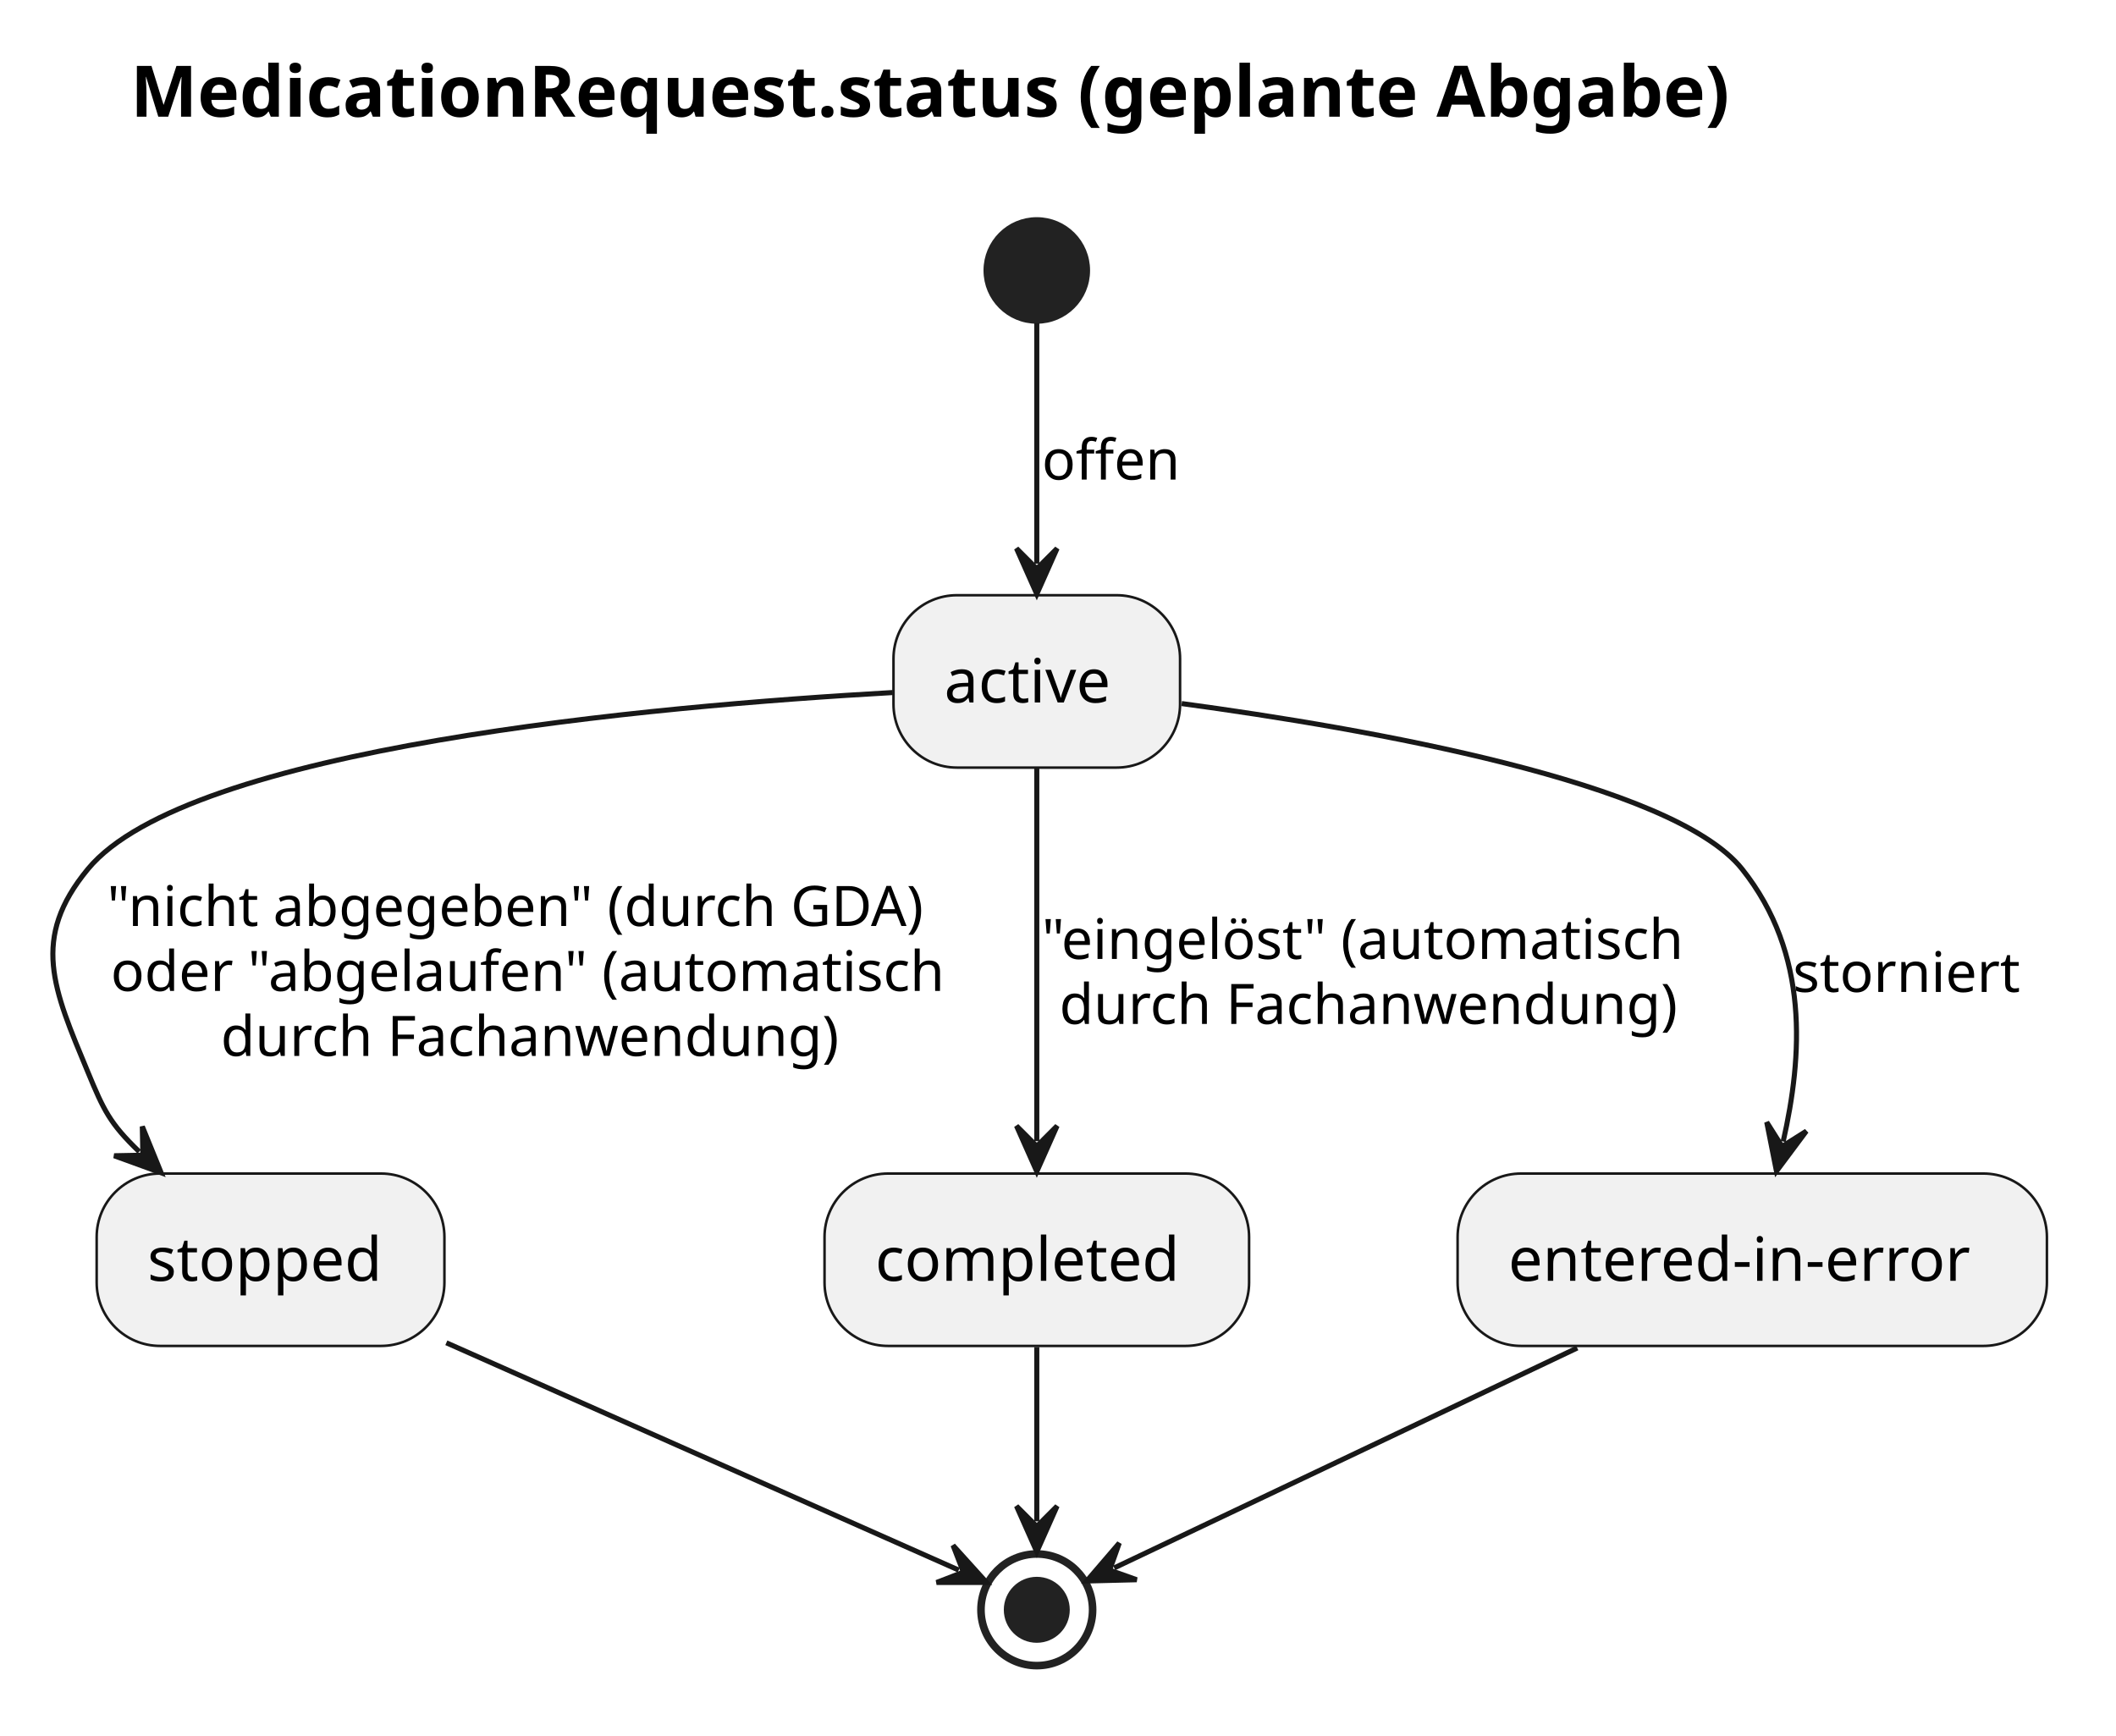
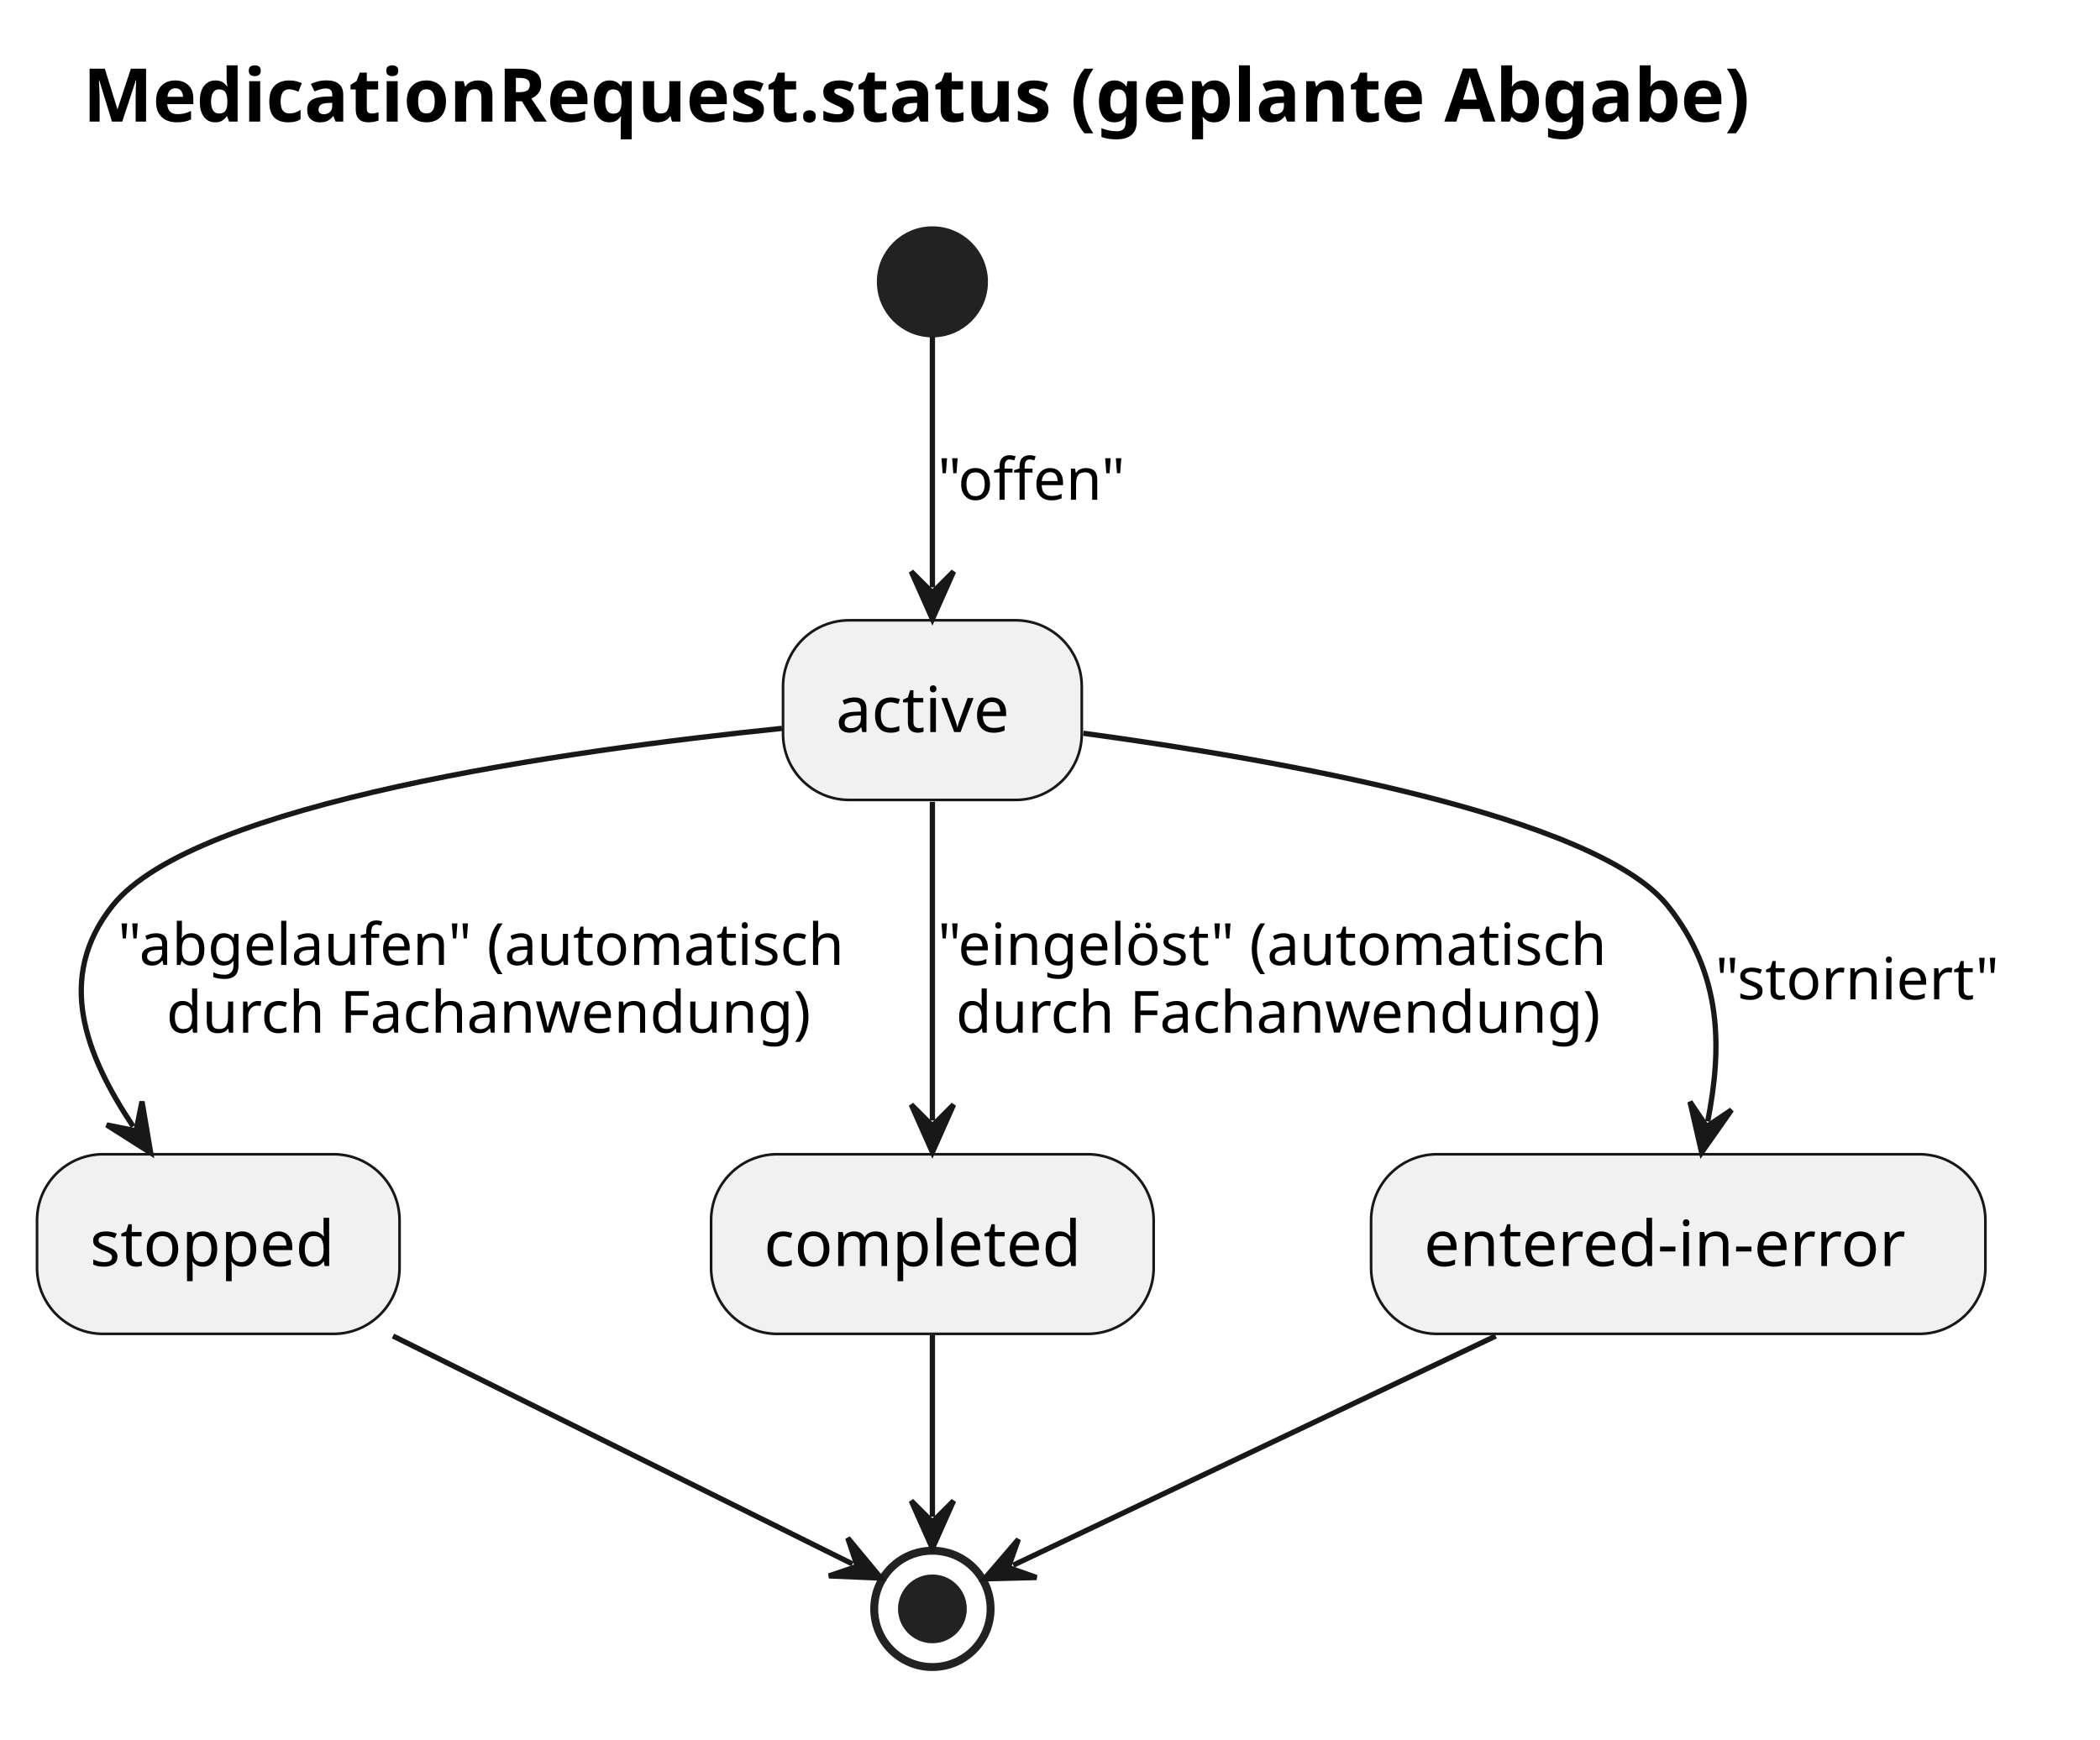
- <svg xmlns="http://www.w3.org/2000/svg" contentStyleType="text/css" data-diagram-type="ACTIVITY" height="342px" preserveAspectRatio="none" style="width:417px;height:342px;background:#FFFFFF;" version="1.1" viewBox="0 0 417 342" width="417px" zoomAndPan="magnify">
+ <svg xmlns="http://www.w3.org/2000/svg" contentStyleType="text/css" data-diagram-type="ACTIVITY" height="329px" preserveAspectRatio="none" style="width:397px;height:329px;background:#FFFFFF;" version="1.1" viewBox="0 0 397 329" width="397px" zoomAndPan="magnify">
  <defs />
  <g>
    <g class="title" data-source-line="1">
-       <text fill="#000000" font-family="sans-serif" font-size="14" font-weight="700" lengthAdjust="spacing" textLength="358.962" x="25.711" y="22.995">MedicationRequest.status (geplante Abgabe)</text>
+       <text fill="#000000" font-family="sans-serif" font-size="14" font-weight="700" lengthAdjust="spacing" textLength="358.962" x="15.677" y="22.995">MedicationRequest.status (geplante Abgabe)</text>
    </g>
    <g class="start_entity" data-qualified-name="start" data-source-line="3" id="ent0002">
-       <ellipse cx="204.32" cy="53.297" fill="#222222" rx="10" ry="10" style="stroke:#222222;stroke-width:1;" />
+       <ellipse cx="176.27" cy="53.297" fill="#222222" rx="10" ry="10" style="stroke:#222222;stroke-width:1;" />
    </g>
-     <rect fill="#F1F1F1" height="33.969" rx="12.5" ry="12.5" style="stroke:#181818;stroke-width:0.5;" width="56.475" x="176.08" y="117.297" />
-     <text fill="#000000" font-family="sans-serif" font-size="12" lengthAdjust="spacing" textLength="36.475" x="186.08" y="138.435">active</text>
-     <rect fill="#F1F1F1" height="33.969" rx="12.5" ry="12.5" style="stroke:#181818;stroke-width:0.5;" width="68.533" x="19.05" y="231.267" />
-     <text fill="#000000" font-family="sans-serif" font-size="12" lengthAdjust="spacing" textLength="48.533" x="29.05" y="252.405">stopped</text>
-     <rect fill="#F1F1F1" height="33.969" rx="12.5" ry="12.5" style="stroke:#181818;stroke-width:0.5;" width="83.668" x="162.49" y="231.267" />
-     <text fill="#000000" font-family="sans-serif" font-size="12" lengthAdjust="spacing" textLength="63.668" x="172.49" y="252.405">completed</text>
-     <rect fill="#F1F1F1" height="33.969" rx="12.5" ry="12.5" style="stroke:#181818;stroke-width:0.5;" width="116.135" x="287.25" y="231.267" />
-     <text fill="#000000" font-family="sans-serif" font-size="12" lengthAdjust="spacing" textLength="96.135" x="297.25" y="252.405">entered-in-error</text>
+     <rect fill="#F1F1F1" height="33.969" rx="12.5" ry="12.5" style="stroke:#181818;stroke-width:0.5;" width="56.475" x="148.03" y="117.297" />
+     <text fill="#000000" font-family="sans-serif" font-size="12" lengthAdjust="spacing" textLength="36.475" x="158.03" y="138.435">active</text>
+     <rect fill="#F1F1F1" height="33.969" rx="12.5" ry="12.5" style="stroke:#181818;stroke-width:0.5;" width="68.533" x="7" y="218.267" />
+     <text fill="#000000" font-family="sans-serif" font-size="12" lengthAdjust="spacing" textLength="48.533" x="17" y="239.405">stopped</text>
+     <rect fill="#F1F1F1" height="33.969" rx="12.5" ry="12.5" style="stroke:#181818;stroke-width:0.5;" width="83.668" x="134.43" y="218.267" />
+     <text fill="#000000" font-family="sans-serif" font-size="12" lengthAdjust="spacing" textLength="63.668" x="144.43" y="239.405">completed</text>
+     <rect fill="#F1F1F1" height="33.969" rx="12.5" ry="12.5" style="stroke:#181818;stroke-width:0.5;" width="116.135" x="259.2" y="218.267" />
+     <text fill="#000000" font-family="sans-serif" font-size="12" lengthAdjust="spacing" textLength="96.135" x="269.2" y="239.405">entered-in-error</text>
    <g class="end_entity" data-qualified-name="end" data-source-line="7" id="ent0011">
-       <ellipse cx="204.32" cy="317.237" fill="none" rx="11" ry="11" style="stroke:#222222;stroke-width:1.5;" />
-       <ellipse cx="204.32" cy="317.237" fill="#222222" rx="6" ry="6" style="stroke:#222222;stroke-width:1;" />
+       <ellipse cx="176.27" cy="304.237" fill="none" rx="11" ry="11" style="stroke:#222222;stroke-width:1.5;" />
+       <ellipse cx="176.27" cy="304.237" fill="#222222" rx="6" ry="6" style="stroke:#222222;stroke-width:1;" />
    </g>
    <g class="link" data-entity-1="ent0002" data-entity-2="ent0003" data-link-type="dependency" data-source-line="3" id="lnk4">
-       <path d="M204.32,63.667 C204.32,76.827 204.32,94.967 204.32,111.077" fill="none" id="start-to-active" style="stroke:#181818;stroke-width:1;" />
-       <polygon fill="#181818" points="204.32,117.077,208.32,108.077,204.32,112.077,200.32,108.077,204.32,117.077" style="stroke:#181818;stroke-width:1;" />
-       <text fill="#000000" font-family="sans-serif" font-size="11" lengthAdjust="spacing" textLength="28.214" x="205.32" y="94.507">offen</text>
+       <path d="M176.27,63.667 C176.27,76.827 176.27,94.967 176.27,111.077" fill="none" id="start-to-active" style="stroke:#181818;stroke-width:1;" />
+       <polygon fill="#181818" points="176.27,117.077,180.27,108.077,176.27,112.077,172.27,108.077,176.27,117.077" style="stroke:#181818;stroke-width:1;" />
+       <text fill="#000000" font-family="sans-serif" font-size="11" lengthAdjust="spacing" textLength="38.334" x="177.27" y="94.507">"offen"</text>
    </g>
    <g class="link" data-entity-1="ent0003" data-entity-2="ent0005" data-link-type="dependency" data-source-line="4" id="lnk6">
-       <path d="M175.94,136.477 C128.68,139.137 37.11,147.307 17.32,171.267 C6,184.977 10.51,194.847 17.32,211.267 C20.43,218.777 21.636,221.377 27.436,226.957" fill="none" id="active-to-stopped" style="stroke:#181818;stroke-width:1;" />
-       <polygon fill="#181818" points="31.76,231.117,28.047,221.994,28.157,227.65,22.501,227.76,31.76,231.117" style="stroke:#181818;stroke-width:1;" />
-       <text fill="#000000" font-family="sans-serif" font-size="11" lengthAdjust="spacing" textLength="174.512" x="21.108" y="182.477">"nicht abgegeben" (durch GDA)</text>
-       <text fill="#000000" font-family="sans-serif" font-size="11" lengthAdjust="spacing" textLength="176.591" x="21.817" y="195.282">oder "abgelaufen" (automatisch</text>
-       <text fill="#000000" font-family="sans-serif" font-size="11" lengthAdjust="spacing" textLength="129.728" x="43.5" y="208.087">durch Fachanwendung)</text>
+       <path d="M147.82,137.737 C107.47,141.867 36.78,151.747 21.27,171.267 C10.49,184.837 16.07,199.309 25.17,213.009" fill="none" id="active-to-stopped" style="stroke:#181818;stroke-width:1;" />
+       <polygon fill="#181818" points="28.49,218.007,26.842,208.297,25.724,213.842,20.178,212.723,28.49,218.007" style="stroke:#181818;stroke-width:1;" />
+       <text fill="#000000" font-family="sans-serif" font-size="11" lengthAdjust="spacing" textLength="148.092" x="22.27" y="182.477">"abgelaufen" (automatisch</text>
+       <text fill="#000000" font-family="sans-serif" font-size="11" lengthAdjust="spacing" textLength="129.728" x="31.452" y="195.282">durch Fachanwendung)</text>
    </g>
    <g class="link" data-entity-1="ent0003" data-entity-2="ent0007" data-link-type="dependency" data-source-line="5" id="lnk8">
-       <path d="M204.32,151.327 C204.32,172.487 204.32,203.547 204.32,224.877" fill="none" id="active-to-completed" style="stroke:#181818;stroke-width:1;" />
-       <polygon fill="#181818" points="204.32,230.877,208.32,221.877,204.32,225.877,200.32,221.877,204.32,230.877" style="stroke:#181818;stroke-width:1;" />
-       <text fill="#000000" font-family="sans-serif" font-size="11" lengthAdjust="spacing" textLength="136.614" x="205.32" y="188.977">"eingelöst" (automatisch</text>
-       <text fill="#000000" font-family="sans-serif" font-size="11" lengthAdjust="spacing" textLength="129.728" x="208.763" y="201.782">durch Fachanwendung)</text>
+       <path d="M176.27,151.627 C176.27,169.967 176.27,193.537 176.27,211.887" fill="none" id="active-to-completed" style="stroke:#181818;stroke-width:1;" />
+       <polygon fill="#181818" points="176.27,217.887,180.27,208.887,176.27,212.887,172.27,208.887,176.27,217.887" style="stroke:#181818;stroke-width:1;" />
+       <text fill="#000000" font-family="sans-serif" font-size="11" lengthAdjust="spacing" textLength="136.614" x="177.27" y="182.477">"eingelöst" (automatisch</text>
+       <text fill="#000000" font-family="sans-serif" font-size="11" lengthAdjust="spacing" textLength="129.728" x="180.713" y="195.282">durch Fachanwendung)</text>
    </g>
    <g class="link" data-entity-1="ent0003" data-entity-2="ent0009" data-link-type="dependency" data-source-line="6" id="lnk10">
-       <path d="M232.87,138.647 C269.43,143.587 329.7,154.147 343.32,171.267 C356.63,187.997 355.212,208.134 351.412,224.954" fill="none" id="active-to-entered-in-error" style="stroke:#181818;stroke-width:1;" />
-       <polygon fill="#181818" points="350.09,230.807,355.975,222.91,351.192,225.93,348.172,221.147,350.09,230.807" style="stroke:#181818;stroke-width:1;" />
-       <text fill="#000000" font-family="sans-serif" font-size="11" lengthAdjust="spacing" textLength="46.927" x="353.32" y="195.477">storniert</text>
+       <path d="M204.8,138.657 C241.35,143.617 301.6,154.187 315.27,171.267 C325.65,184.257 325.561,198.138 322.841,212.058" fill="none" id="active-to-entered-in-error" style="stroke:#181818;stroke-width:1;" />
+       <polygon fill="#181818" points="321.69,217.947,327.342,209.881,322.649,213.04,319.49,208.347,321.69,217.947" style="stroke:#181818;stroke-width:1;" />
+       <text fill="#000000" font-family="sans-serif" font-size="11" lengthAdjust="spacing" textLength="57.046" x="324.27" y="188.977">"storniert"</text>
    </g>
    <g class="link" data-entity-1="ent0005" data-entity-2="ent0011" data-link-type="dependency" data-source-line="7" id="lnk12">
-       <path d="M87.96,264.617 C122.44,279.917 167.706,299.993 188.936,309.413" fill="none" id="stopped-to-end" style="stroke:#181818;stroke-width:1;" />
-       <polygon fill="#181818" points="194.42,311.847,187.816,304.54,189.85,309.819,184.571,311.853,194.42,311.847" style="stroke:#181818;stroke-width:1;" />
+       <path d="M74.29,252.637 C104.58,267.667 142.145,286.311 161.175,295.751" fill="none" id="stopped-to-end" style="stroke:#181818;stroke-width:1;" />
+       <polygon fill="#181818" points="166.55,298.417,160.265,290.834,162.071,296.195,156.71,298.001,166.55,298.417" style="stroke:#181818;stroke-width:1;" />
    </g>
    <g class="link" data-entity-1="ent0009" data-entity-2="ent0011" data-link-type="dependency" data-source-line="8" id="lnk13">
-       <path d="M310.83,265.637 C279.03,280.747 239.3,299.624 219.58,308.984" fill="none" id="entered-in-error-to-end" style="stroke:#181818;stroke-width:1;" />
-       <polygon fill="#181818" points="214.16,311.557,224.006,311.311,218.677,309.413,220.575,304.084,214.16,311.557" style="stroke:#181818;stroke-width:1;" />
+       <path d="M282.77,252.637 C250.98,267.747 211.24,286.623 191.53,295.983" fill="none" id="entered-in-error-to-end" style="stroke:#181818;stroke-width:1;" />
+       <polygon fill="#181818" points="186.11,298.557,195.956,298.309,190.627,296.412,192.524,291.083,186.11,298.557" style="stroke:#181818;stroke-width:1;" />
    </g>
    <g class="link" data-entity-1="ent0007" data-entity-2="ent0011" data-link-type="dependency" data-source-line="9" id="lnk14">
-       <path d="M204.32,265.467 C204.32,278.017 204.32,289.007 204.32,299.807" fill="none" id="completed-to-end" style="stroke:#181818;stroke-width:1;" />
-       <polygon fill="#181818" points="204.32,305.807,208.32,296.807,204.32,300.807,200.32,296.807,204.32,305.807" style="stroke:#181818;stroke-width:1;" />
+       <path d="M176.27,252.467 C176.27,265.017 176.27,276.007 176.27,286.807" fill="none" id="completed-to-end" style="stroke:#181818;stroke-width:1;" />
+       <polygon fill="#181818" points="176.27,292.807,180.27,283.807,176.27,287.807,172.27,283.807,176.27,292.807" style="stroke:#181818;stroke-width:1;" />
    </g>
  </g>
</svg>
